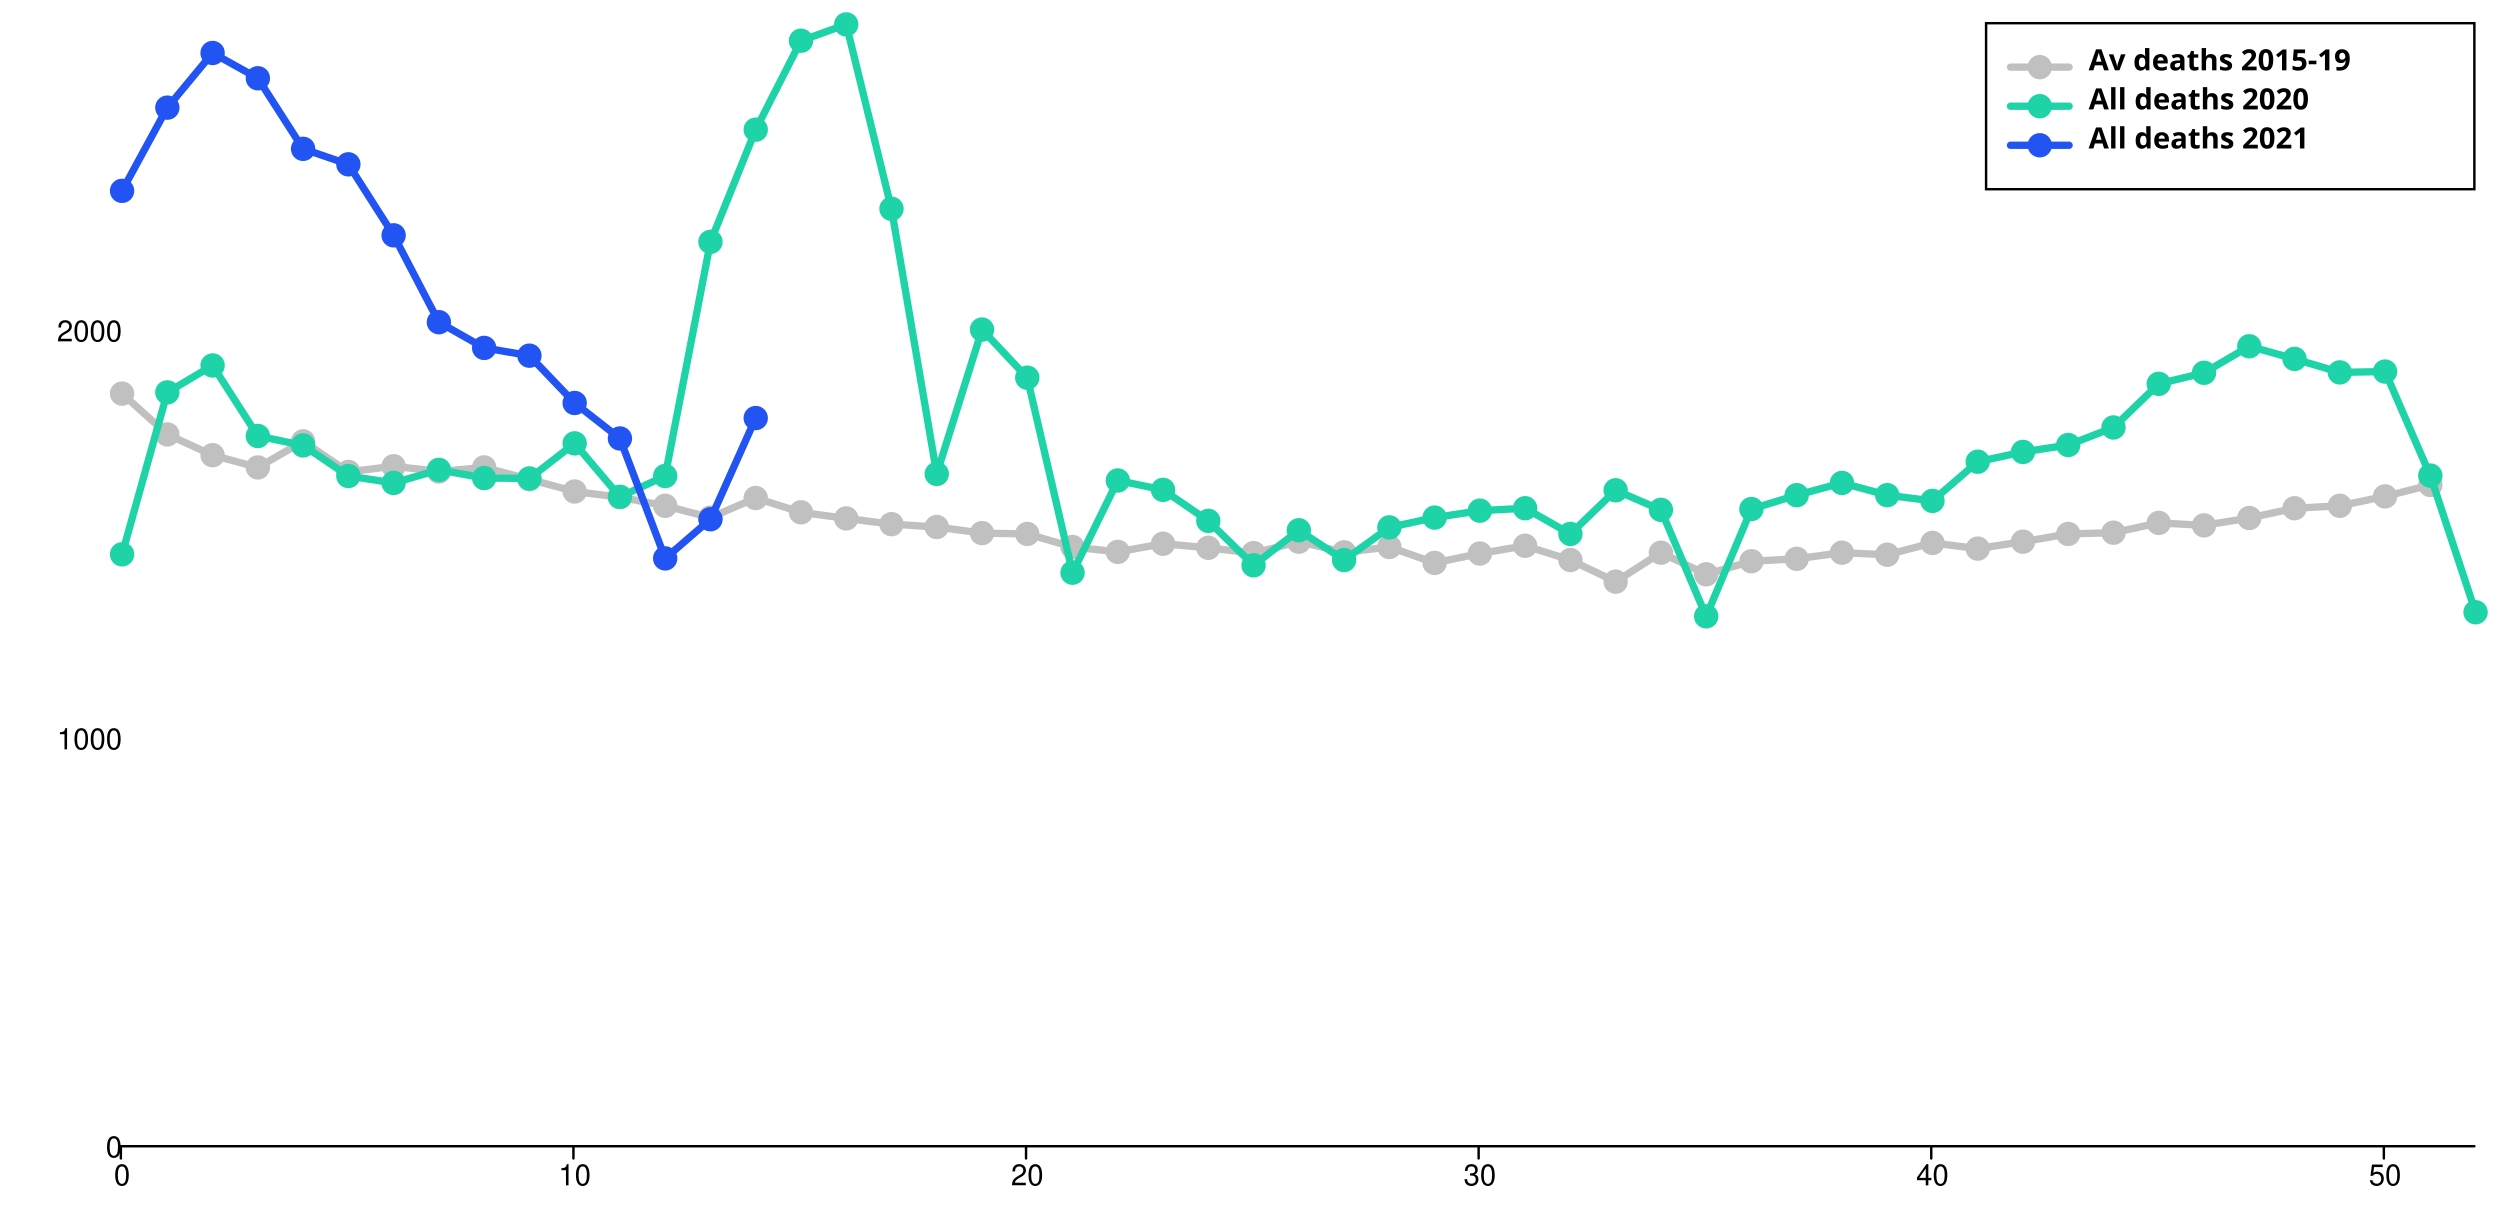
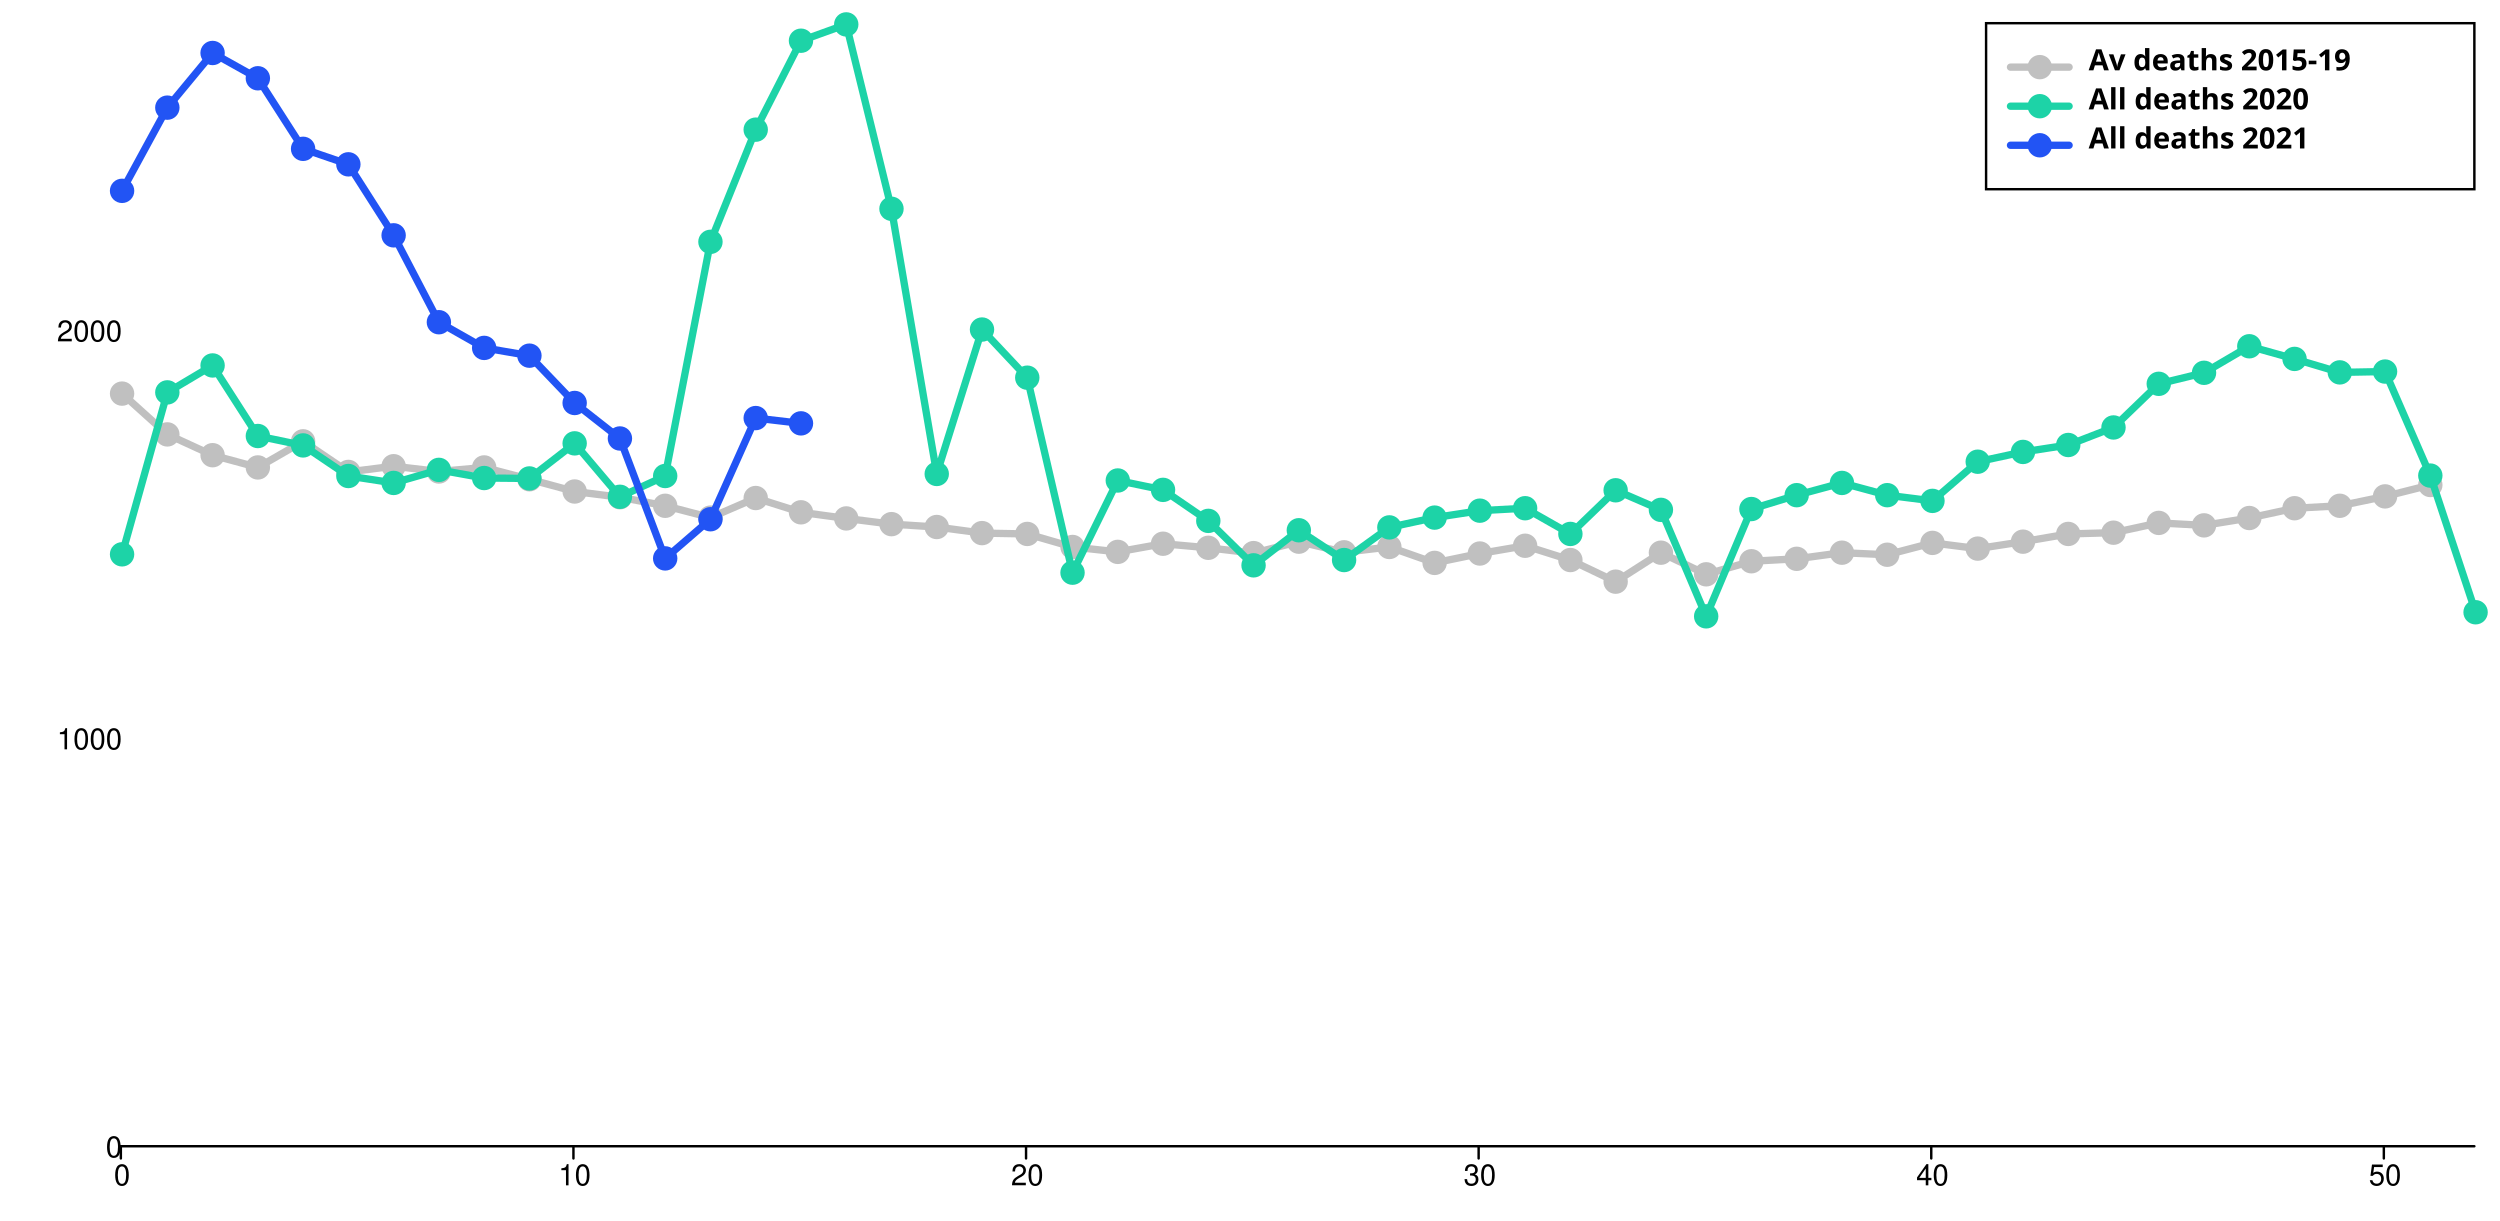
<svg xmlns="http://www.w3.org/2000/svg" width="1024" height="500" viewBox="0 0 1024 500" style="overflow:display" preserveAspectRatio="xMinYMin meet" overflow="visible">
  <defs>
    <style>
	.data-series path.line { fill-opacity: 0; stroke: black; }
	.data-series:hover path.line, .data-series.on path.line { cursor:pointer; }
	.data-series path.line.dotted { stroke-dasharray: 12 20 }
	#baseline:hover path.line, #baseline.on path.line { stroke-width: 5; }
	.data-series-0:hover circle, .data-series-0.on circle { display: inline; cursor:pointer; }
	#all-deaths-2020-under65:hover path.line, #all-deaths-2020-under65.on path.line { stroke-width: 5; }
	.data-series-1:hover circle, .data-series-1.on circle { display: inline; cursor:pointer; }
	#all-deaths-2021-under65:hover path.line, #all-deaths-2021-under65.on path.line { stroke-width: 5; }
	.data-series-2:hover circle, .data-series-2.on circle { display: inline; cursor:pointer; }
	.key rect { fill:transparent;stroke-width:1;stroke:black; }
	.key text { text-anchor:start;dominant-baseline:hanging;font-weight:bold;fill:black;stroke-width:0;font-family:sans-serif; }
	.graph-grid { font-family: "Helvetica Neue",Helvetica,Arial,"Lucida Grande",sans-serif; }
	.graph-grid line { stroke: black; stroke-width: 1; stroke-linecap: round; }
	.graph-grid.graph-grid-x text { text-anchor: middle; dominant-baseline: hanging; transform: translateY(10px); }
	.graph-grid.graph-grid-y text { text-anchor: end; dominant-baseline: middle; transform: translateX(-10px); }
	</style>
  </defs>
  <g class="graph-grid graph-grid-y">
    <line x1="49.50" y1="469.50" x2="1013.50" y2="469.50" data-left="50" />
    <text x="60" y="470" text-anchor="end">0</text>
    <text x="60" y="302.91" text-anchor="end">1000</text>
    <text x="60" y="135.819" text-anchor="end">2000</text>
    <text style="text-anchor:middle;dominant-baseline:hanging;font-weight:bold;transform: translateY(240px) rotate(-90deg);" />
  </g>
  <g class="graph-grid graph-grid-x">
    <line class="tick" x1="49.50" y1="469.50" x2="49.50" y2="474.50" />
    <text x="50" y="470" text-anchor="middle">0</text>
    <line class="tick" x1="234.88" y1="469.50" x2="234.88" y2="474.50" />
    <text x="235.385" y="470" text-anchor="middle">10</text>
    <line class="tick" x1="420.27" y1="469.50" x2="420.27" y2="474.50" />
    <text x="420.769" y="470" text-anchor="middle">20</text>
    <line class="tick" x1="605.65" y1="469.50" x2="605.65" y2="474.50" />
    <text x="606.154" y="470" text-anchor="middle">30</text>
    <line class="tick" x1="791.04" y1="469.50" x2="791.04" y2="474.50" />
    <text x="791.538" y="470" text-anchor="middle">40</text>
    <line class="tick" x1="976.42" y1="469.50" x2="976.42" y2="474.50" />
    <text x="976.923" y="470" text-anchor="middle">50</text>
    <text style="text-anchor:middle;dominant-baseline:hanging;font-weight:bold;transform: translateY(240px) rotate(-90deg);" />
  </g>
  <g id="baseline" class="data-series data-series-0">
    <path d="M 50.00,161.22L 68.54,177.93L 87.08,186.45L 105.62,191.46L 124.15,180.77L 142.69,193.30L 161.23,190.96L 179.77,193.13L 198.31,191.46L 216.85,196.31L 235.38,201.32L 253.92,203.66L 272.46,207.17L 291.00,212.01L 309.54,203.99L 328.08,209.84L 346.62,212.35L 365.15,214.69L 383.69,215.86L 402.23,218.36L 420.77,218.70L 439.31,224.04L 457.85,226.05L 476.38,222.71L 494.92,224.38L 513.46,226.55L 532.00,221.87L 550.54,226.22L 569.08,224.04L 587.62,230.56L 606.15,226.72L 624.69,223.54L 643.23,229.39L 661.77,238.25L 680.31,226.38L 698.85,235.24L 717.38,229.89L 735.92,228.89L 754.46,226.38L 773.00,227.22L 791.54,222.37L 810.08,224.71L 828.62,221.87L 847.15,218.70L 865.69,218.19L 884.23,214.18L 902.77,215.19L 921.31,212.18L 939.85,208.17L 958.38,207.17L 976.92,203.32L 995.46,198.65" class="line" style="stroke:silver" stroke-width="3" stroke-linecap="round" />
    <circle cx="50.00" cy="161.22" data-y="1848.00" data-x="0" r="5" fill="silver" />
    <circle cx="68.54" cy="177.93" data-y="1748.00" data-x="1" r="5" fill="silver" />
    <circle cx="87.08" cy="186.45" data-y="1697.00" data-x="2" r="5" fill="silver" />
    <circle cx="105.62" cy="191.46" data-y="1667.00" data-x="3" r="5" fill="silver" />
    <circle cx="124.15" cy="180.77" data-y="1731.00" data-x="4" r="5" fill="silver" />
    <circle cx="142.69" cy="193.30" data-y="1656.00" data-x="5" r="5" fill="silver" />
    <circle cx="161.23" cy="190.96" data-y="1670.00" data-x="6" r="5" fill="silver" />
    <circle cx="179.77" cy="193.13" data-y="1657.00" data-x="7" r="5" fill="silver" />
    <circle cx="198.31" cy="191.46" data-y="1667.00" data-x="8" r="5" fill="silver" />
    <circle cx="216.85" cy="196.31" data-y="1638.00" data-x="9" r="5" fill="silver" />
    <circle cx="235.38" cy="201.32" data-y="1608.00" data-x="10" r="5" fill="silver" />
    <circle cx="253.92" cy="203.66" data-y="1594.00" data-x="11" r="5" fill="silver" />
    <circle cx="272.46" cy="207.17" data-y="1573.00" data-x="12" r="5" fill="silver" />
    <circle cx="291.00" cy="212.01" data-y="1544.00" data-x="13" r="5" fill="silver" />
    <circle cx="309.54" cy="203.99" data-y="1592.00" data-x="14" r="5" fill="silver" />
    <circle cx="328.08" cy="209.84" data-y="1557.00" data-x="15" r="5" fill="silver" />
    <circle cx="346.62" cy="212.35" data-y="1542.00" data-x="16" r="5" fill="silver" />
    <circle cx="365.15" cy="214.69" data-y="1528.00" data-x="17" r="5" fill="silver" />
    <circle cx="383.69" cy="215.86" data-y="1521.00" data-x="18" r="5" fill="silver" />
    <circle cx="402.23" cy="218.36" data-y="1506.00" data-x="19" r="5" fill="silver" />
    <circle cx="420.77" cy="218.70" data-y="1504.00" data-x="20" r="5" fill="silver" />
    <circle cx="439.31" cy="224.04" data-y="1472.00" data-x="21" r="5" fill="silver" />
    <circle cx="457.85" cy="226.05" data-y="1460.00" data-x="22" r="5" fill="silver" />
    <circle cx="476.38" cy="222.71" data-y="1480.00" data-x="23" r="5" fill="silver" />
    <circle cx="494.92" cy="224.38" data-y="1470.00" data-x="24" r="5" fill="silver" />
    <circle cx="513.46" cy="226.55" data-y="1457.00" data-x="25" r="5" fill="silver" />
    <circle cx="532.00" cy="221.87" data-y="1485.00" data-x="26" r="5" fill="silver" />
    <circle cx="550.54" cy="226.22" data-y="1459.00" data-x="27" r="5" fill="silver" />
    <circle cx="569.08" cy="224.04" data-y="1472.00" data-x="28" r="5" fill="silver" />
    <circle cx="587.62" cy="230.56" data-y="1433.00" data-x="29" r="5" fill="silver" />
    <circle cx="606.15" cy="226.72" data-y="1456.00" data-x="30" r="5" fill="silver" />
    <circle cx="624.69" cy="223.54" data-y="1475.00" data-x="31" r="5" fill="silver" />
    <circle cx="643.23" cy="229.39" data-y="1440.00" data-x="32" r="5" fill="silver" />
    <circle cx="661.77" cy="238.25" data-y="1387.00" data-x="33" r="5" fill="silver" />
    <circle cx="680.31" cy="226.38" data-y="1458.00" data-x="34" r="5" fill="silver" />
    <circle cx="698.85" cy="235.24" data-y="1405.00" data-x="35" r="5" fill="silver" />
    <circle cx="717.38" cy="229.89" data-y="1437.00" data-x="36" r="5" fill="silver" />
    <circle cx="735.92" cy="228.89" data-y="1443.00" data-x="37" r="5" fill="silver" />
    <circle cx="754.46" cy="226.38" data-y="1458.00" data-x="38" r="5" fill="silver" />
    <circle cx="773.00" cy="227.22" data-y="1453.00" data-x="39" r="5" fill="silver" />
    <circle cx="791.54" cy="222.37" data-y="1482.00" data-x="40" r="5" fill="silver" />
    <circle cx="810.08" cy="224.71" data-y="1468.00" data-x="41" r="5" fill="silver" />
    <circle cx="828.62" cy="221.87" data-y="1485.00" data-x="42" r="5" fill="silver" />
    <circle cx="847.15" cy="218.70" data-y="1504.00" data-x="43" r="5" fill="silver" />
    <circle cx="865.69" cy="218.19" data-y="1507.00" data-x="44" r="5" fill="silver" />
    <circle cx="884.23" cy="214.18" data-y="1531.00" data-x="45" r="5" fill="silver" />
    <circle cx="902.77" cy="215.19" data-y="1525.00" data-x="46" r="5" fill="silver" />
    <circle cx="921.31" cy="212.18" data-y="1543.00" data-x="47" r="5" fill="silver" />
    <circle cx="939.85" cy="208.17" data-y="1567.00" data-x="48" r="5" fill="silver" />
    <circle cx="958.38" cy="207.17" data-y="1573.00" data-x="49" r="5" fill="silver" />
    <circle cx="976.92" cy="203.32" data-y="1596.00" data-x="50" r="5" fill="silver" />
    <circle cx="995.46" cy="198.65" data-y="1624.00" data-x="51" r="5" fill="silver" />
  </g>
  <g id="all-deaths-2020-under65" class="data-series data-series-1">
    <path d="M 50.00,227.05L 68.54,160.72L 87.08,149.69L 105.62,178.59L 124.15,182.44L 142.69,194.97L 161.23,197.81L 179.77,192.46L 198.31,195.80L 216.85,195.97L 235.38,181.60L 253.92,203.49L 272.46,194.97L 291.00,99.06L 309.54,53.11L 328.08,16.68L 346.62,10.00L 365.15,85.52L 383.69,194.13L 402.23,134.98L 420.77,154.70L 439.31,234.57L 457.85,196.81L 476.38,200.65L 494.92,213.35L 513.46,231.56L 532.00,217.19L 550.54,229.39L 569.08,216.02L 587.62,212.01L 606.15,209.17L 624.69,208.17L 643.23,218.70L 661.77,200.82L 680.31,208.84L 698.85,252.45L 717.38,208.50L 735.92,202.82L 754.46,197.81L 773.00,202.82L 791.54,205.16L 810.08,189.12L 828.62,185.11L 847.15,182.27L 865.69,175.09L 884.23,157.21L 902.77,152.70L 921.31,141.83L 939.85,147.01L 958.38,152.53L 976.92,152.19L 995.46,194.80L 1014.00,250.78" class="line" style="stroke:#1DD3A7" stroke-width="3" stroke-linecap="round" />
    <circle cx="50.00" cy="227.05" data-y="1454.00" data-x="0" r="5" fill="#1DD3A7" />
    <circle cx="68.54" cy="160.72" data-y="1851.00" data-x="1" r="5" fill="#1DD3A7" />
    <circle cx="87.08" cy="149.69" data-y="1917.00" data-x="2" r="5" fill="#1DD3A7" />
    <circle cx="105.62" cy="178.59" data-y="1744.00" data-x="3" r="5" fill="#1DD3A7" />
    <circle cx="124.15" cy="182.44" data-y="1721.00" data-x="4" r="5" fill="#1DD3A7" />
    <circle cx="142.69" cy="194.97" data-y="1646.00" data-x="5" r="5" fill="#1DD3A7" />
    <circle cx="161.23" cy="197.81" data-y="1629.00" data-x="6" r="5" fill="#1DD3A7" />
    <circle cx="179.77" cy="192.46" data-y="1661.00" data-x="7" r="5" fill="#1DD3A7" />
    <circle cx="198.31" cy="195.80" data-y="1641.00" data-x="8" r="5" fill="#1DD3A7" />
    <circle cx="216.85" cy="195.97" data-y="1640.00" data-x="9" r="5" fill="#1DD3A7" />
    <circle cx="235.38" cy="181.60" data-y="1726.00" data-x="10" r="5" fill="#1DD3A7" />
    <circle cx="253.92" cy="203.49" data-y="1595.00" data-x="11" r="5" fill="#1DD3A7" />
    <circle cx="272.46" cy="194.97" data-y="1646.00" data-x="12" r="5" fill="#1DD3A7" />
    <circle cx="291.00" cy="99.06" data-y="2220.00" data-x="13" r="5" fill="#1DD3A7" />
    <circle cx="309.54" cy="53.11" data-y="2495.00" data-x="14" r="5" fill="#1DD3A7" />
    <circle cx="328.08" cy="16.68" data-y="2713.00" data-x="15" r="5" fill="#1DD3A7" />
    <circle cx="346.62" cy="10.00" data-y="2753.00" data-x="16" r="5" fill="#1DD3A7" />
    <circle cx="365.15" cy="85.52" data-y="2301.00" data-x="17" r="5" fill="#1DD3A7" />
    <circle cx="383.69" cy="194.13" data-y="1651.00" data-x="18" r="5" fill="#1DD3A7" />
    <circle cx="402.23" cy="134.98" data-y="2005.00" data-x="19" r="5" fill="#1DD3A7" />
    <circle cx="420.77" cy="154.70" data-y="1887.00" data-x="20" r="5" fill="#1DD3A7" />
    <circle cx="439.31" cy="234.57" data-y="1409.00" data-x="21" r="5" fill="#1DD3A7" />
    <circle cx="457.85" cy="196.81" data-y="1635.00" data-x="22" r="5" fill="#1DD3A7" />
    <circle cx="476.38" cy="200.65" data-y="1612.00" data-x="23" r="5" fill="#1DD3A7" />
    <circle cx="494.92" cy="213.35" data-y="1536.00" data-x="24" r="5" fill="#1DD3A7" />
    <circle cx="513.46" cy="231.56" data-y="1427.00" data-x="25" r="5" fill="#1DD3A7" />
    <circle cx="532.00" cy="217.19" data-y="1513.00" data-x="26" r="5" fill="#1DD3A7" />
    <circle cx="550.54" cy="229.39" data-y="1440.00" data-x="27" r="5" fill="#1DD3A7" />
    <circle cx="569.08" cy="216.02" data-y="1520.00" data-x="28" r="5" fill="#1DD3A7" />
    <circle cx="587.62" cy="212.01" data-y="1544.00" data-x="29" r="5" fill="#1DD3A7" />
    <circle cx="606.15" cy="209.17" data-y="1561.00" data-x="30" r="5" fill="#1DD3A7" />
    <circle cx="624.69" cy="208.17" data-y="1567.00" data-x="31" r="5" fill="#1DD3A7" />
    <circle cx="643.23" cy="218.70" data-y="1504.00" data-x="32" r="5" fill="#1DD3A7" />
    <circle cx="661.77" cy="200.82" data-y="1611.00" data-x="33" r="5" fill="#1DD3A7" />
    <circle cx="680.31" cy="208.84" data-y="1563.00" data-x="34" r="5" fill="#1DD3A7" />
    <circle cx="698.85" cy="252.45" data-y="1302.00" data-x="35" r="5" fill="#1DD3A7" />
    <circle cx="717.38" cy="208.50" data-y="1565.00" data-x="36" r="5" fill="#1DD3A7" />
    <circle cx="735.92" cy="202.82" data-y="1599.00" data-x="37" r="5" fill="#1DD3A7" />
    <circle cx="754.46" cy="197.81" data-y="1629.00" data-x="38" r="5" fill="#1DD3A7" />
    <circle cx="773.00" cy="202.82" data-y="1599.00" data-x="39" r="5" fill="#1DD3A7" />
    <circle cx="791.54" cy="205.16" data-y="1585.00" data-x="40" r="5" fill="#1DD3A7" />
    <circle cx="810.08" cy="189.12" data-y="1681.00" data-x="41" r="5" fill="#1DD3A7" />
    <circle cx="828.62" cy="185.11" data-y="1705.00" data-x="42" r="5" fill="#1DD3A7" />
    <circle cx="847.15" cy="182.27" data-y="1722.00" data-x="43" r="5" fill="#1DD3A7" />
    <circle cx="865.69" cy="175.09" data-y="1765.00" data-x="44" r="5" fill="#1DD3A7" />
    <circle cx="884.23" cy="157.21" data-y="1872.00" data-x="45" r="5" fill="#1DD3A7" />
    <circle cx="902.77" cy="152.70" data-y="1899.00" data-x="46" r="5" fill="#1DD3A7" />
    <circle cx="921.31" cy="141.83" data-y="1964.00" data-x="47" r="5" fill="#1DD3A7" />
    <circle cx="939.85" cy="147.01" data-y="1933.00" data-x="48" r="5" fill="#1DD3A7" />
    <circle cx="958.38" cy="152.53" data-y="1900.00" data-x="49" r="5" fill="#1DD3A7" />
    <circle cx="976.92" cy="152.19" data-y="1902.00" data-x="50" r="5" fill="#1DD3A7" />
    <circle cx="995.46" cy="194.80" data-y="1647.00" data-x="51" r="5" fill="#1DD3A7" />
    <circle cx="1014.00" cy="250.78" data-y="1312.00" data-x="52" r="5" fill="#1DD3A7" />
  </g>
  <g id="all-deaths-2021-under65" class="data-series data-series-2">
-     <path d="M 50.00,78.17L 68.54,44.09L 87.08,21.70L 105.62,32.06L 124.15,60.96L 142.69,67.31L 161.23,96.39L 179.77,131.98L 198.31,142.50L 216.85,145.68L 235.38,165.06L 253.92,179.60L 272.46,228.72L 291.00,212.68L 309.54,171.24" class="line" style="stroke:#2254F4" stroke-width="3" stroke-linecap="round" />
+     <path d="M 50.00,78.17L 68.54,44.09L 87.08,21.70L 105.62,32.06L 124.15,60.96L 142.69,67.31L 161.23,96.39L 179.77,131.98L 198.31,142.50L 216.85,145.68L 235.38,165.06L 253.92,179.60L 272.46,228.72L 291.00,212.68L 309.54,171.24L 328.08,173.41" class="line" style="stroke:#2254F4" stroke-width="3" stroke-linecap="round" />
    <circle cx="50.00" cy="78.17" data-y="2345.00" data-x="0" r="5" fill="#2254F4" />
    <circle cx="68.54" cy="44.09" data-y="2549.00" data-x="1" r="5" fill="#2254F4" />
    <circle cx="87.08" cy="21.70" data-y="2683.00" data-x="2" r="5" fill="#2254F4" />
    <circle cx="105.62" cy="32.06" data-y="2621.00" data-x="3" r="5" fill="#2254F4" />
    <circle cx="124.15" cy="60.96" data-y="2448.00" data-x="4" r="5" fill="#2254F4" />
    <circle cx="142.69" cy="67.31" data-y="2410.00" data-x="5" r="5" fill="#2254F4" />
    <circle cx="161.23" cy="96.39" data-y="2236.00" data-x="6" r="5" fill="#2254F4" />
    <circle cx="179.77" cy="131.98" data-y="2023.00" data-x="7" r="5" fill="#2254F4" />
    <circle cx="198.31" cy="142.50" data-y="1960.00" data-x="8" r="5" fill="#2254F4" />
    <circle cx="216.85" cy="145.68" data-y="1941.00" data-x="9" r="5" fill="#2254F4" />
    <circle cx="235.38" cy="165.06" data-y="1825.00" data-x="10" r="5" fill="#2254F4" />
    <circle cx="253.92" cy="179.60" data-y="1738.00" data-x="11" r="5" fill="#2254F4" />
    <circle cx="272.46" cy="228.72" data-y="1444.00" data-x="12" r="5" fill="#2254F4" />
    <circle cx="291.00" cy="212.68" data-y="1540.00" data-x="13" r="5" fill="#2254F4" />
    <circle cx="309.54" cy="171.24" data-y="1788.00" data-x="14" r="5" fill="#2254F4" />
+     <circle cx="328.08" cy="173.41" data-y="1775.00" data-x="15" r="5" fill="#2254F4" />
  </g>
  <g class="key">
    <rect x="813.5" y="9.5" width="200" height="68" />
    <g id="baseline-key">&gt;	<text x="823.5" y="19.5">
        <tspan dx="32" dy="0">Av deaths 2015-19</tspan>
      </text>
      <path d="M823.50,27.50 l 24 0" class="line" style="stroke:silver" stroke-width="3" stroke-linecap="round" />
      <circle cx="835.50" cy="27.50" r="5" fill="silver" />
    </g>
    <g id="all-deaths-2020-under65-key">&gt;	<text x="823.5" y="35.5">
        <tspan dx="32" dy="0">All deaths 2020</tspan>
      </text>
      <path d="M823.50,43.50 l 24 0" class="line" style="stroke:#1DD3A7" stroke-width="3" stroke-linecap="round" />
      <circle cx="835.50" cy="43.50" r="5" fill="#1DD3A7" />
    </g>
    <g id="all-deaths-2021-under65-key">&gt;	<text x="823.5" y="51.5">
        <tspan dx="32" dy="0">All deaths 2021</tspan>
      </text>
      <path d="M823.50,59.50 l 24 0" class="line" style="stroke:#2254F4" stroke-width="3" stroke-linecap="round" />
      <circle cx="835.50" cy="59.50" r="5" fill="#2254F4" />
    </g>
  </g>
</svg>
